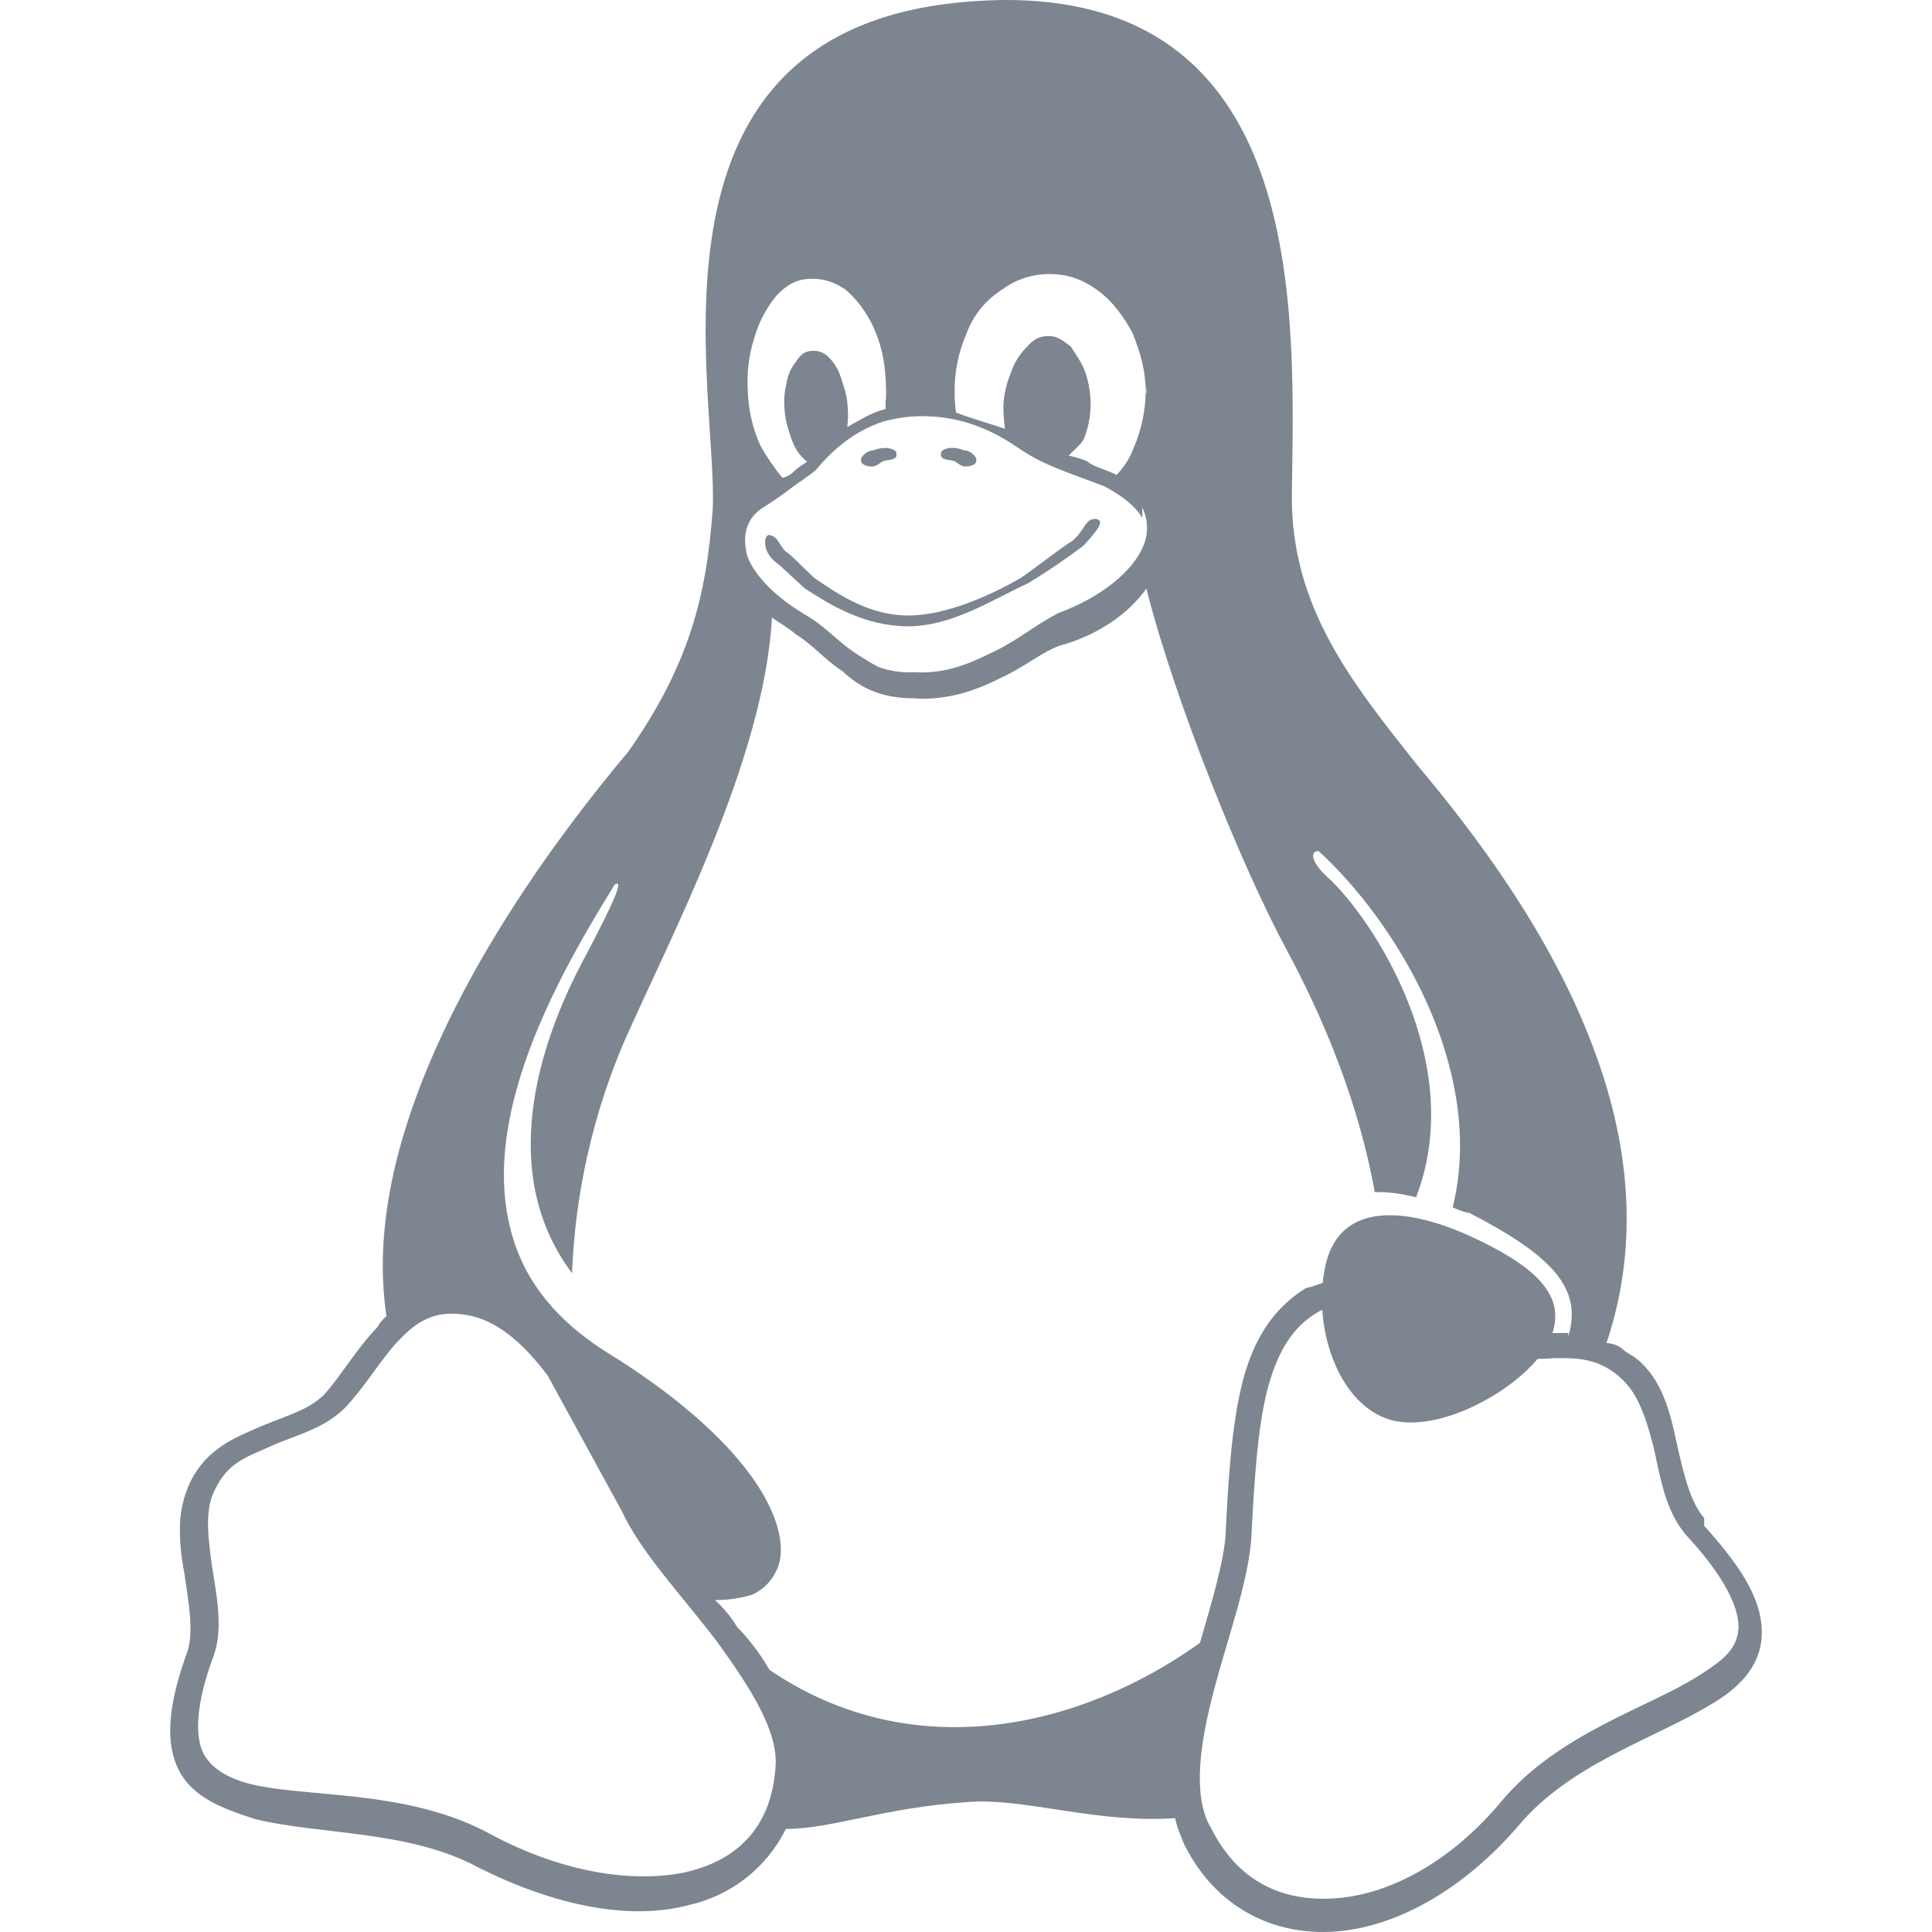
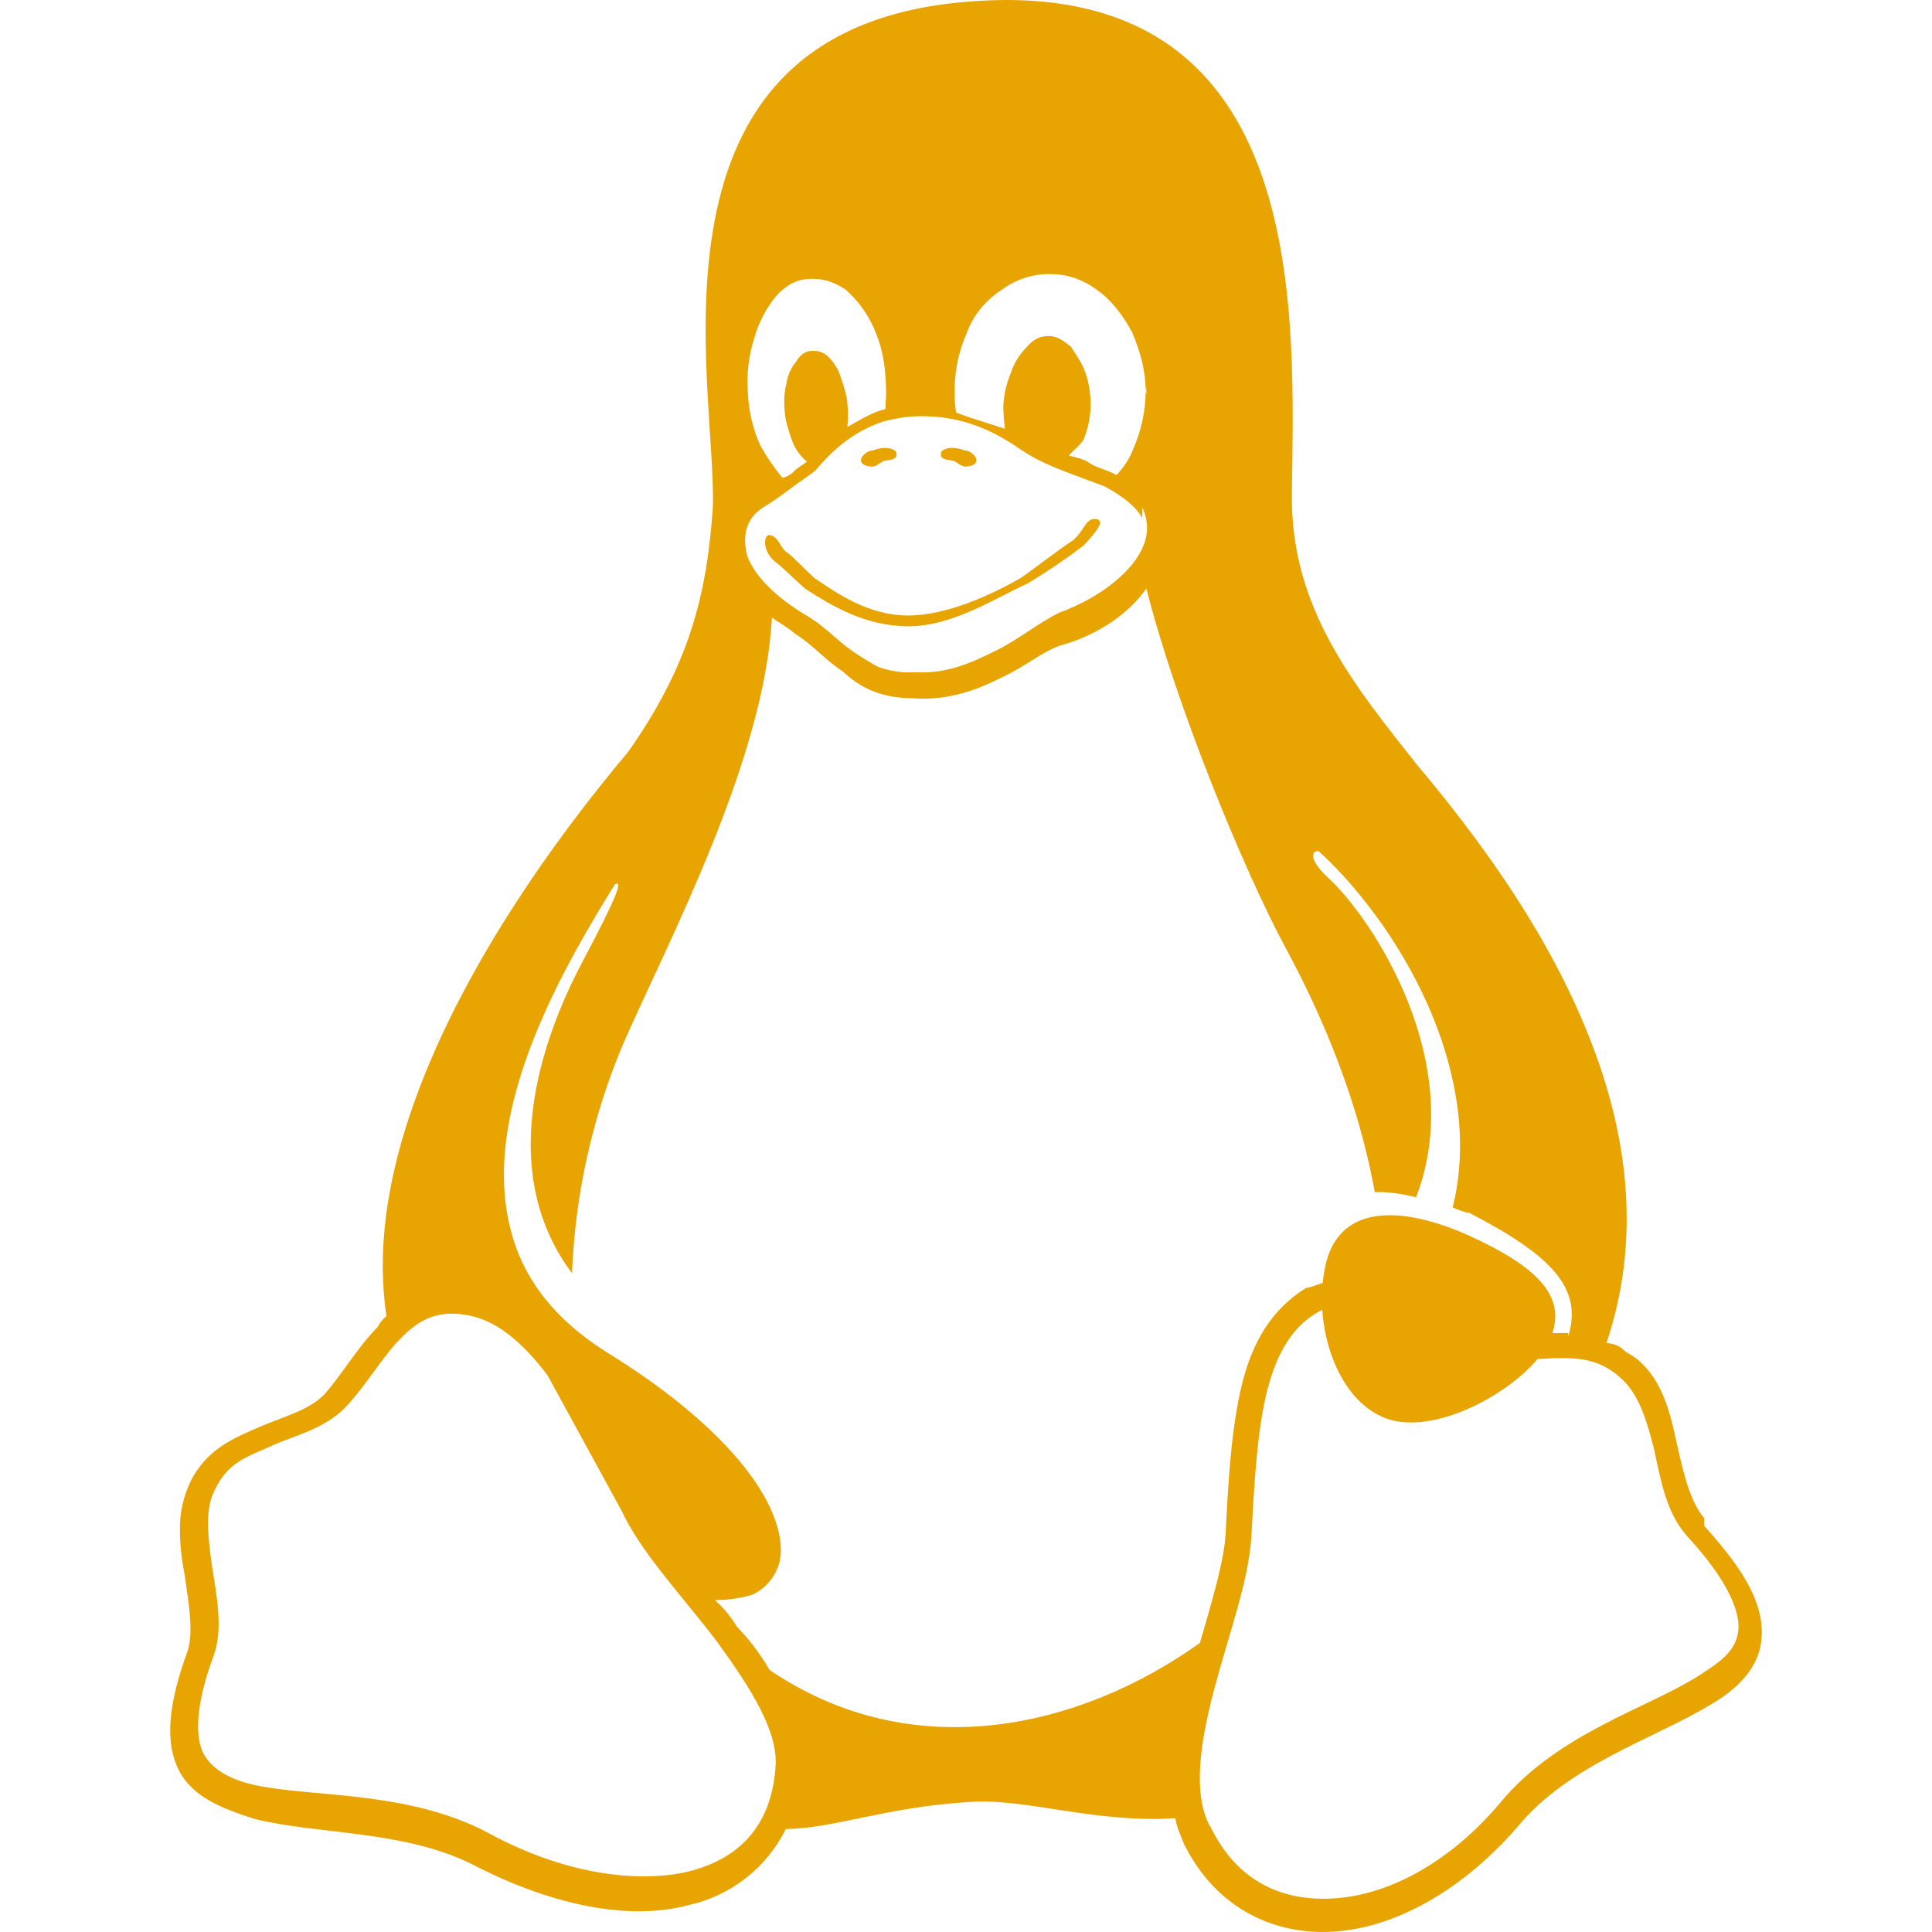
- <svg xmlns="http://www.w3.org/2000/svg" fill="#7d8590" role="img" viewBox="0 0 24 24">
+ <svg xmlns="http://www.w3.org/2000/svg" fill="#E8A400" role="img" viewBox="0 0 24 24">
  <path d="M12.504 0c-.155 0-.315.008-.48.021-4.226.333-3.105 4.807-3.17 6.298-.076 1.092-.3 1.953-1.05 3.02-.885 1.051-2.127 2.75-2.716 4.521-.278.832-.41 1.684-.287 2.489a.424.424 0 00-.11.135c-.26.268-.45.6-.663.839-.199.199-.485.267-.797.4-.313.136-.658.269-.864.68-.09.189-.136.394-.132.602 0 .199.027.4.055.536.058.399.116.728.04.97-.249.68-.28 1.145-.106 1.484.174.334.535.47.94.601.81.2 1.91.135 2.774.6.926.466 1.866.67 2.616.47.526-.116.97-.464 1.208-.946.587-.003 1.23-.269 2.26-.334.699-.058 1.574.267 2.577.2.025.134.063.198.114.333l.003.003c.391.778 1.113 1.132 1.884 1.071.771-.06 1.592-.536 2.257-1.306.631-.765 1.683-1.084 2.378-1.503.348-.199.629-.469.649-.853.023-.4-.2-.811-.714-1.376v-.097l-.003-.003c-.17-.2-.25-.535-.338-.926-.085-.401-.182-.786-.492-1.046h-.003c-.059-.054-.123-.067-.188-.135a.357.357 0 00-.19-.064c.431-1.278.264-2.55-.173-3.694-.533-1.41-1.465-2.638-2.175-3.483-.796-1.005-1.576-1.957-1.56-3.368.026-2.152.236-6.133-3.544-6.139zm.529 3.405h.013c.213 0 .396.062.584.198.19.135.33.332.438.533.105.259.158.459.166.724 0-.02.006-.04.006-.06v.105a.086.086 0 01-.004-.021l-.004-.024a1.807 1.807 0 01-.15.706.953.953 0 01-.213.335.71.71 0 00-.088-.042c-.104-.045-.198-.064-.284-.133a1.312 1.312 0 00-.22-.066c.05-.06.146-.133.183-.198.053-.128.082-.264.088-.402v-.02a1.21 1.21 0 00-.061-.4c-.045-.134-.101-.2-.183-.333-.084-.066-.167-.132-.267-.132h-.016c-.093 0-.176.03-.262.132a.8.8 0 00-.205.334 1.18 1.18 0 00-.09.4v.019c.002.089.008.179.02.267-.193-.067-.438-.135-.607-.202a1.635 1.635 0 01-.018-.2v-.02a1.772 1.772 0 01.15-.768c.082-.22.232-.406.43-.533a.985.985 0 01.594-.2zm-2.962.059h.036c.142 0 .27.048.399.135.146.129.264.288.344.465.09.199.14.4.153.667v.004c.007.134.006.2-.002.266v.08c-.03.007-.056.018-.083.024-.152.055-.274.135-.393.2.012-.09.013-.18.003-.267v-.015c-.012-.133-.04-.2-.082-.333a.613.613 0 00-.166-.267.248.248 0 00-.183-.064h-.021c-.071.006-.13.04-.186.132a.552.552 0 00-.12.27.944.944 0 00-.023.33v.015c.012.135.037.2.08.334.046.134.098.2.166.268.01.009.02.018.034.024-.07.057-.117.07-.176.136a.304.304 0 01-.131.068 2.62 2.62 0 01-.275-.402 1.772 1.772 0 01-.155-.667 1.759 1.759 0 01.08-.668 1.43 1.43 0 01.283-.535c.128-.133.26-.2.418-.2zm1.37 1.706c.332 0 .733.065 1.216.399.293.2.523.269 1.052.468h.003c.255.136.405.266.478.399v-.131a.571.571 0 01.016.47c-.123.31-.516.643-1.063.842v.002c-.268.135-.501.333-.775.465-.276.135-.588.292-1.012.267a1.139 1.139 0 01-.448-.067 3.566 3.566 0 01-.322-.198c-.195-.135-.363-.332-.612-.465v-.005h-.005c-.4-.246-.616-.512-.686-.71-.07-.268-.005-.47.193-.6.224-.135.38-.271.483-.336.104-.074.143-.102.176-.131h.002v-.003c.169-.202.436-.47.839-.601.139-.036.294-.065.466-.065zm2.8 2.142c.358 1.417 1.196 3.475 1.735 4.473.286.534.855 1.659 1.102 3.024.156-.005.33.018.513.064.646-1.671-.546-3.467-1.089-3.966-.22-.2-.232-.335-.123-.335.59.534 1.365 1.572 1.646 2.757.13.535.16 1.104.021 1.67.067.028.135.06.205.067 1.032.534 1.413.938 1.23 1.537v-.043c-.06-.003-.12 0-.18 0h-.016c.151-.467-.182-.825-1.065-1.224-.915-.4-1.646-.336-1.77.465-.008.043-.013.066-.018.135-.068.023-.139.053-.209.064-.43.268-.662.669-.793 1.187-.13.533-.17 1.156-.205 1.869v.003c-.02.334-.17.838-.319 1.35-1.5 1.072-3.58 1.538-5.348.334a2.645 2.645 0 00-.402-.533 1.45 1.45 0 00-.275-.333c.182 0 .338-.03.465-.067a.615.615 0 00.314-.334c.108-.267 0-.697-.345-1.163-.345-.467-.931-.995-1.788-1.521-.63-.4-.986-.87-1.15-1.396-.165-.534-.143-1.085-.015-1.645.245-1.07.873-2.11 1.274-2.763.107-.065.037.135-.408.974-.396.751-1.14 2.497-.122 3.854a8.123 8.123 0 01.647-2.876c.564-1.278 1.743-3.504 1.836-5.268.048.036.217.135.289.202.218.133.38.333.59.465.21.201.477.335.876.335.039.003.075.006.11.006.412 0 .73-.134.997-.268.29-.134.52-.334.74-.4h.005c.467-.135.835-.402 1.044-.7zm2.185 8.958c.037.6.343 1.245.882 1.377.588.134 1.434-.333 1.791-.765l.211-.01c.315-.007.577.01.847.268l.003.003c.208.199.305.53.391.876.085.4.154.78.409 1.066.486.527.645.906.636 1.14l.003-.007v.018l-.003-.012c-.015.262-.185.396-.498.595-.63.401-1.746.712-2.457 1.57-.618.737-1.37 1.14-2.036 1.191-.664.053-1.237-.2-1.574-.898l-.005-.003c-.21-.4-.12-1.025.056-1.69.176-.668.428-1.344.463-1.897.037-.714.076-1.335.195-1.814.12-.465.308-.797.641-.984l.045-.022zm-10.814.049h.01c.053 0 .105.005.157.014.376.055.706.333 1.023.752l.91 1.664.003.003c.243.533.754 1.064 1.189 1.637.434.598.77 1.131.729 1.57v.006c-.057.744-.48 1.148-1.125 1.294-.645.135-1.52.002-2.395-.464-.968-.536-2.118-.469-2.857-.602-.369-.066-.61-.2-.723-.4-.11-.2-.113-.602.123-1.23v-.004l.002-.003c.117-.334.03-.752-.027-1.118-.055-.401-.083-.71.043-.94.16-.334.396-.4.69-.533.294-.135.64-.202.915-.47h.002v-.002c.256-.268.445-.601.668-.838.19-.201.38-.336.663-.336zm7.159-9.074c-.435.201-.945.535-1.488.535-.542 0-.97-.267-1.28-.466-.154-.134-.28-.268-.373-.335-.164-.134-.144-.333-.074-.333.109.016.129.134.199.2.096.066.215.2.36.333.292.2.68.467 1.167.467.485 0 1.053-.267 1.398-.466.195-.135.445-.334.648-.467.156-.136.149-.267.279-.267.128.016.034.134-.147.332a8.097 8.097 0 01-.69.468zm-1.082-1.583V5.64c-.006-.02.013-.042.029-.05.074-.043.18-.027.26.004.063 0 .16.067.15.135-.006.049-.085.066-.135.066-.055 0-.092-.043-.141-.068-.052-.018-.146-.008-.163-.065zm-.551 0c-.02.058-.113.049-.166.066-.047.025-.086.068-.14.068-.05 0-.13-.02-.136-.068-.01-.066.088-.133.15-.133.08-.031.184-.047.259-.005.019.009.036.03.03.05v.02h.003z" />
</svg>
